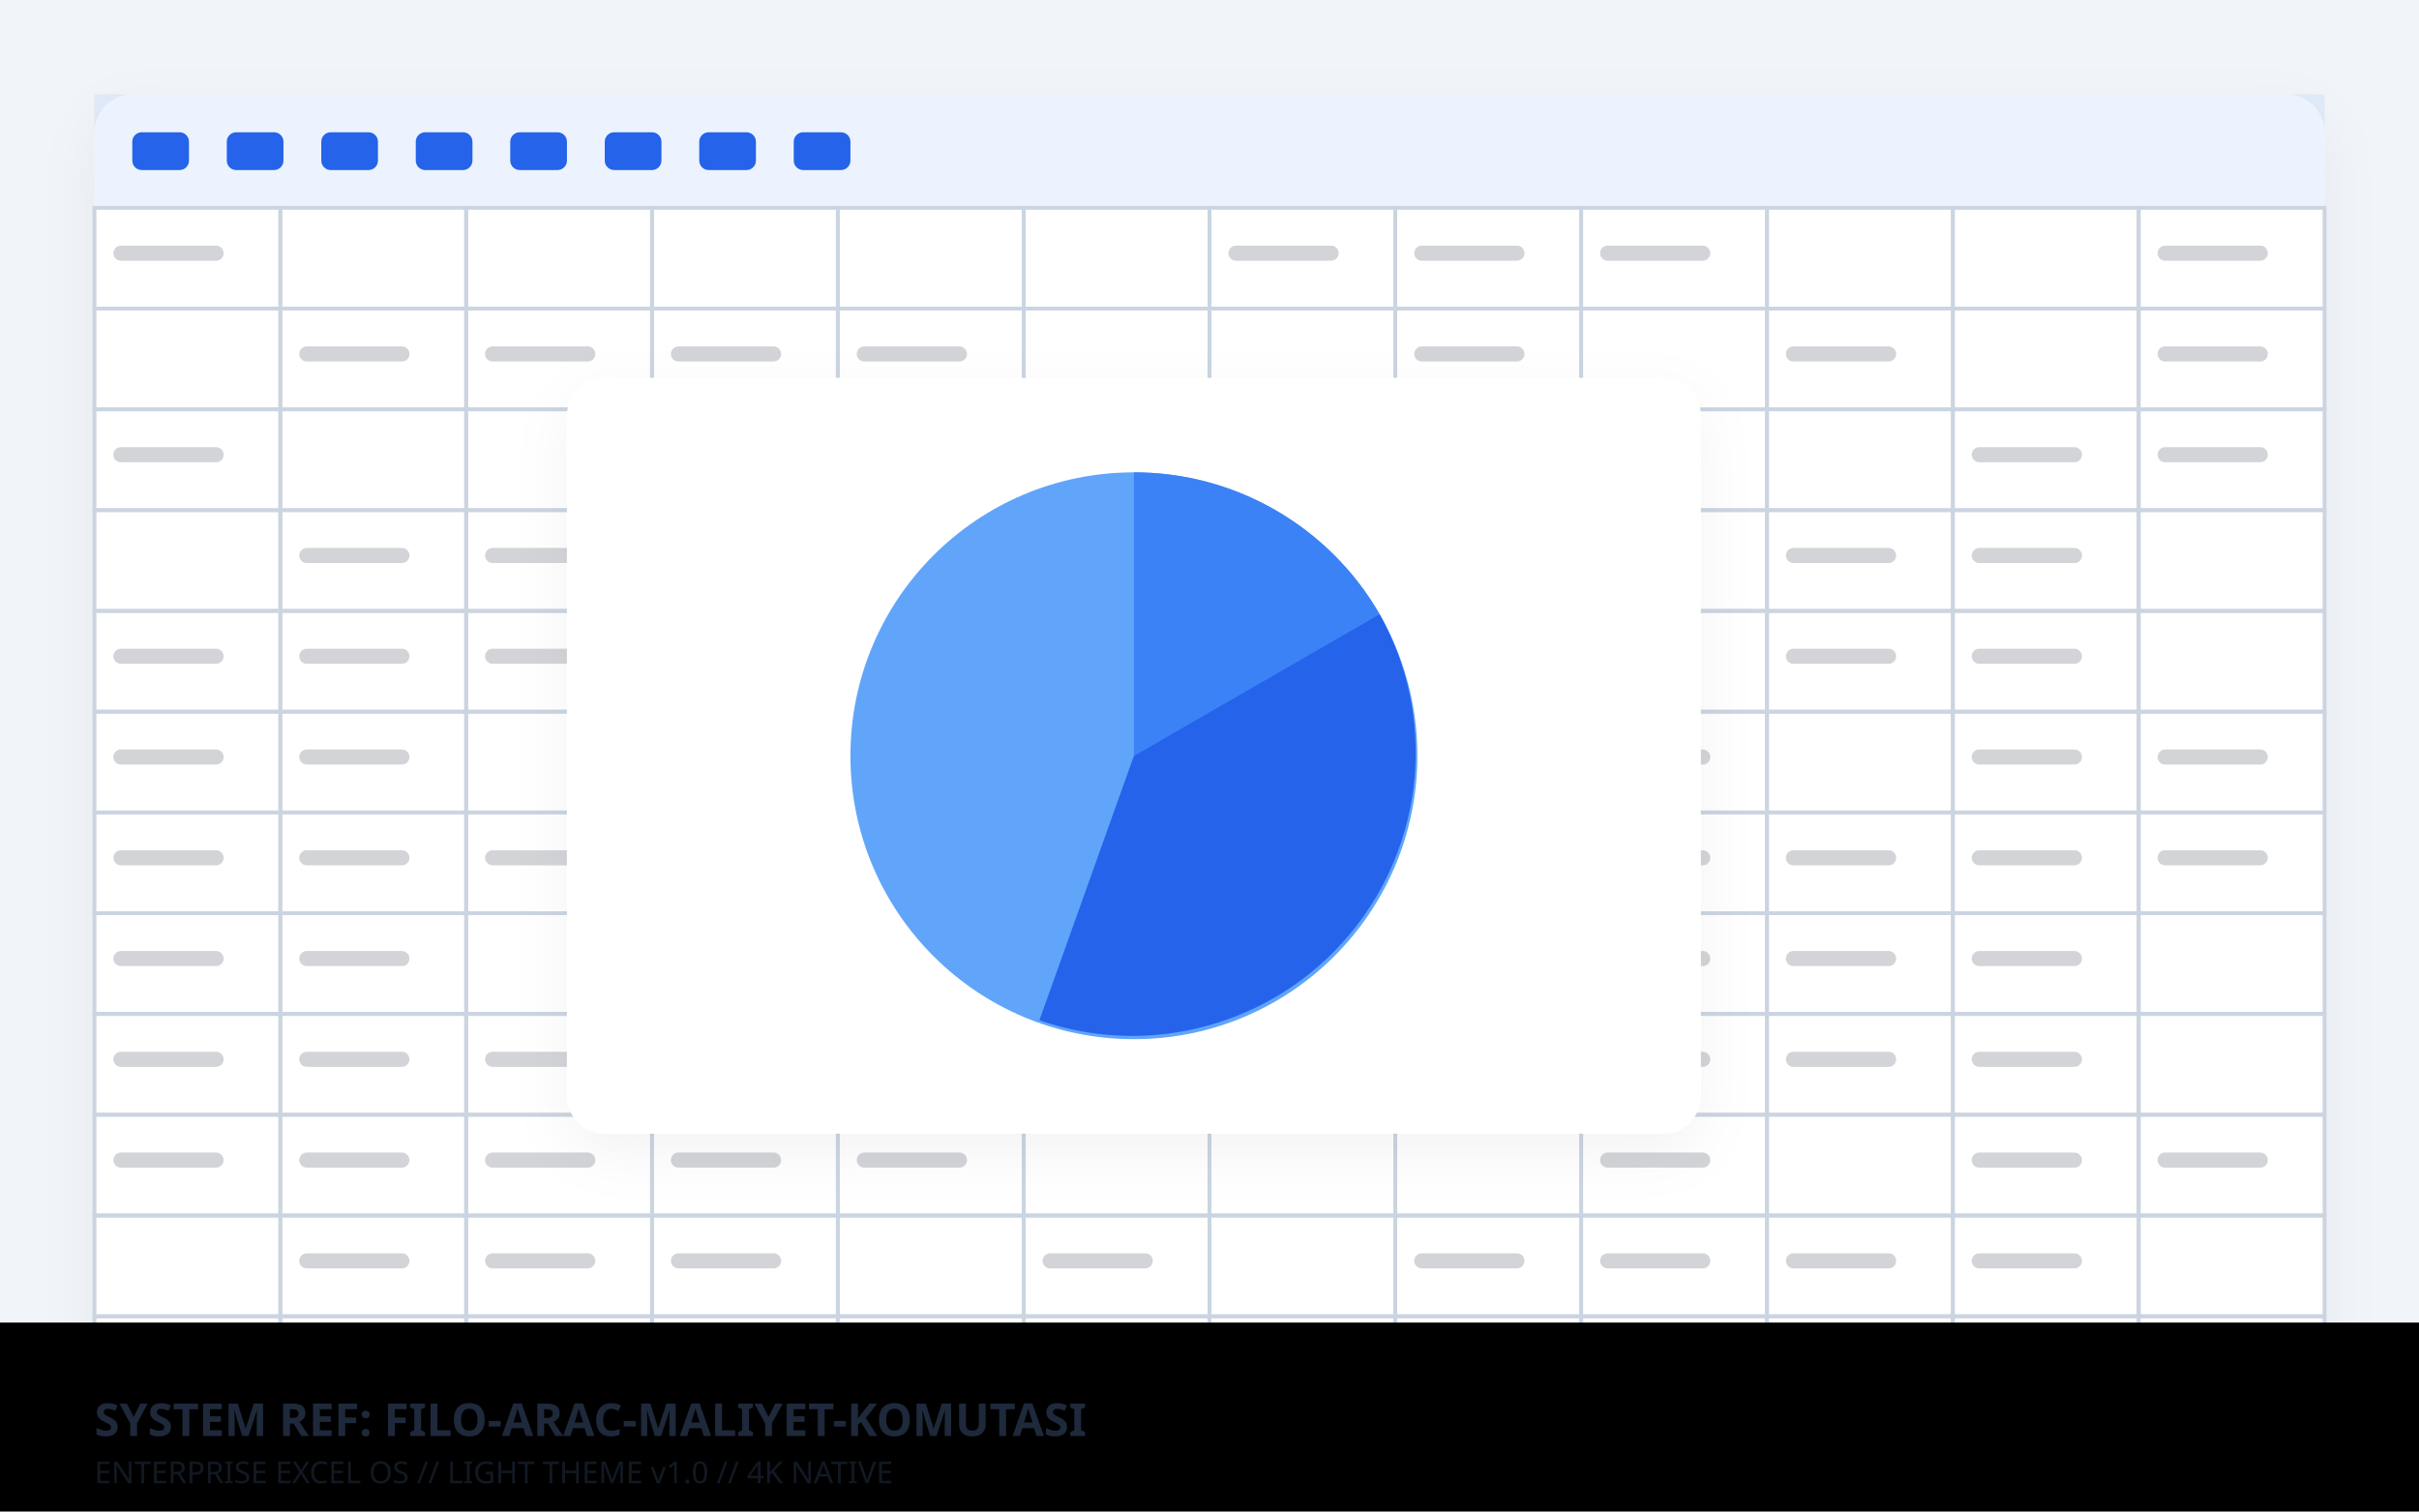
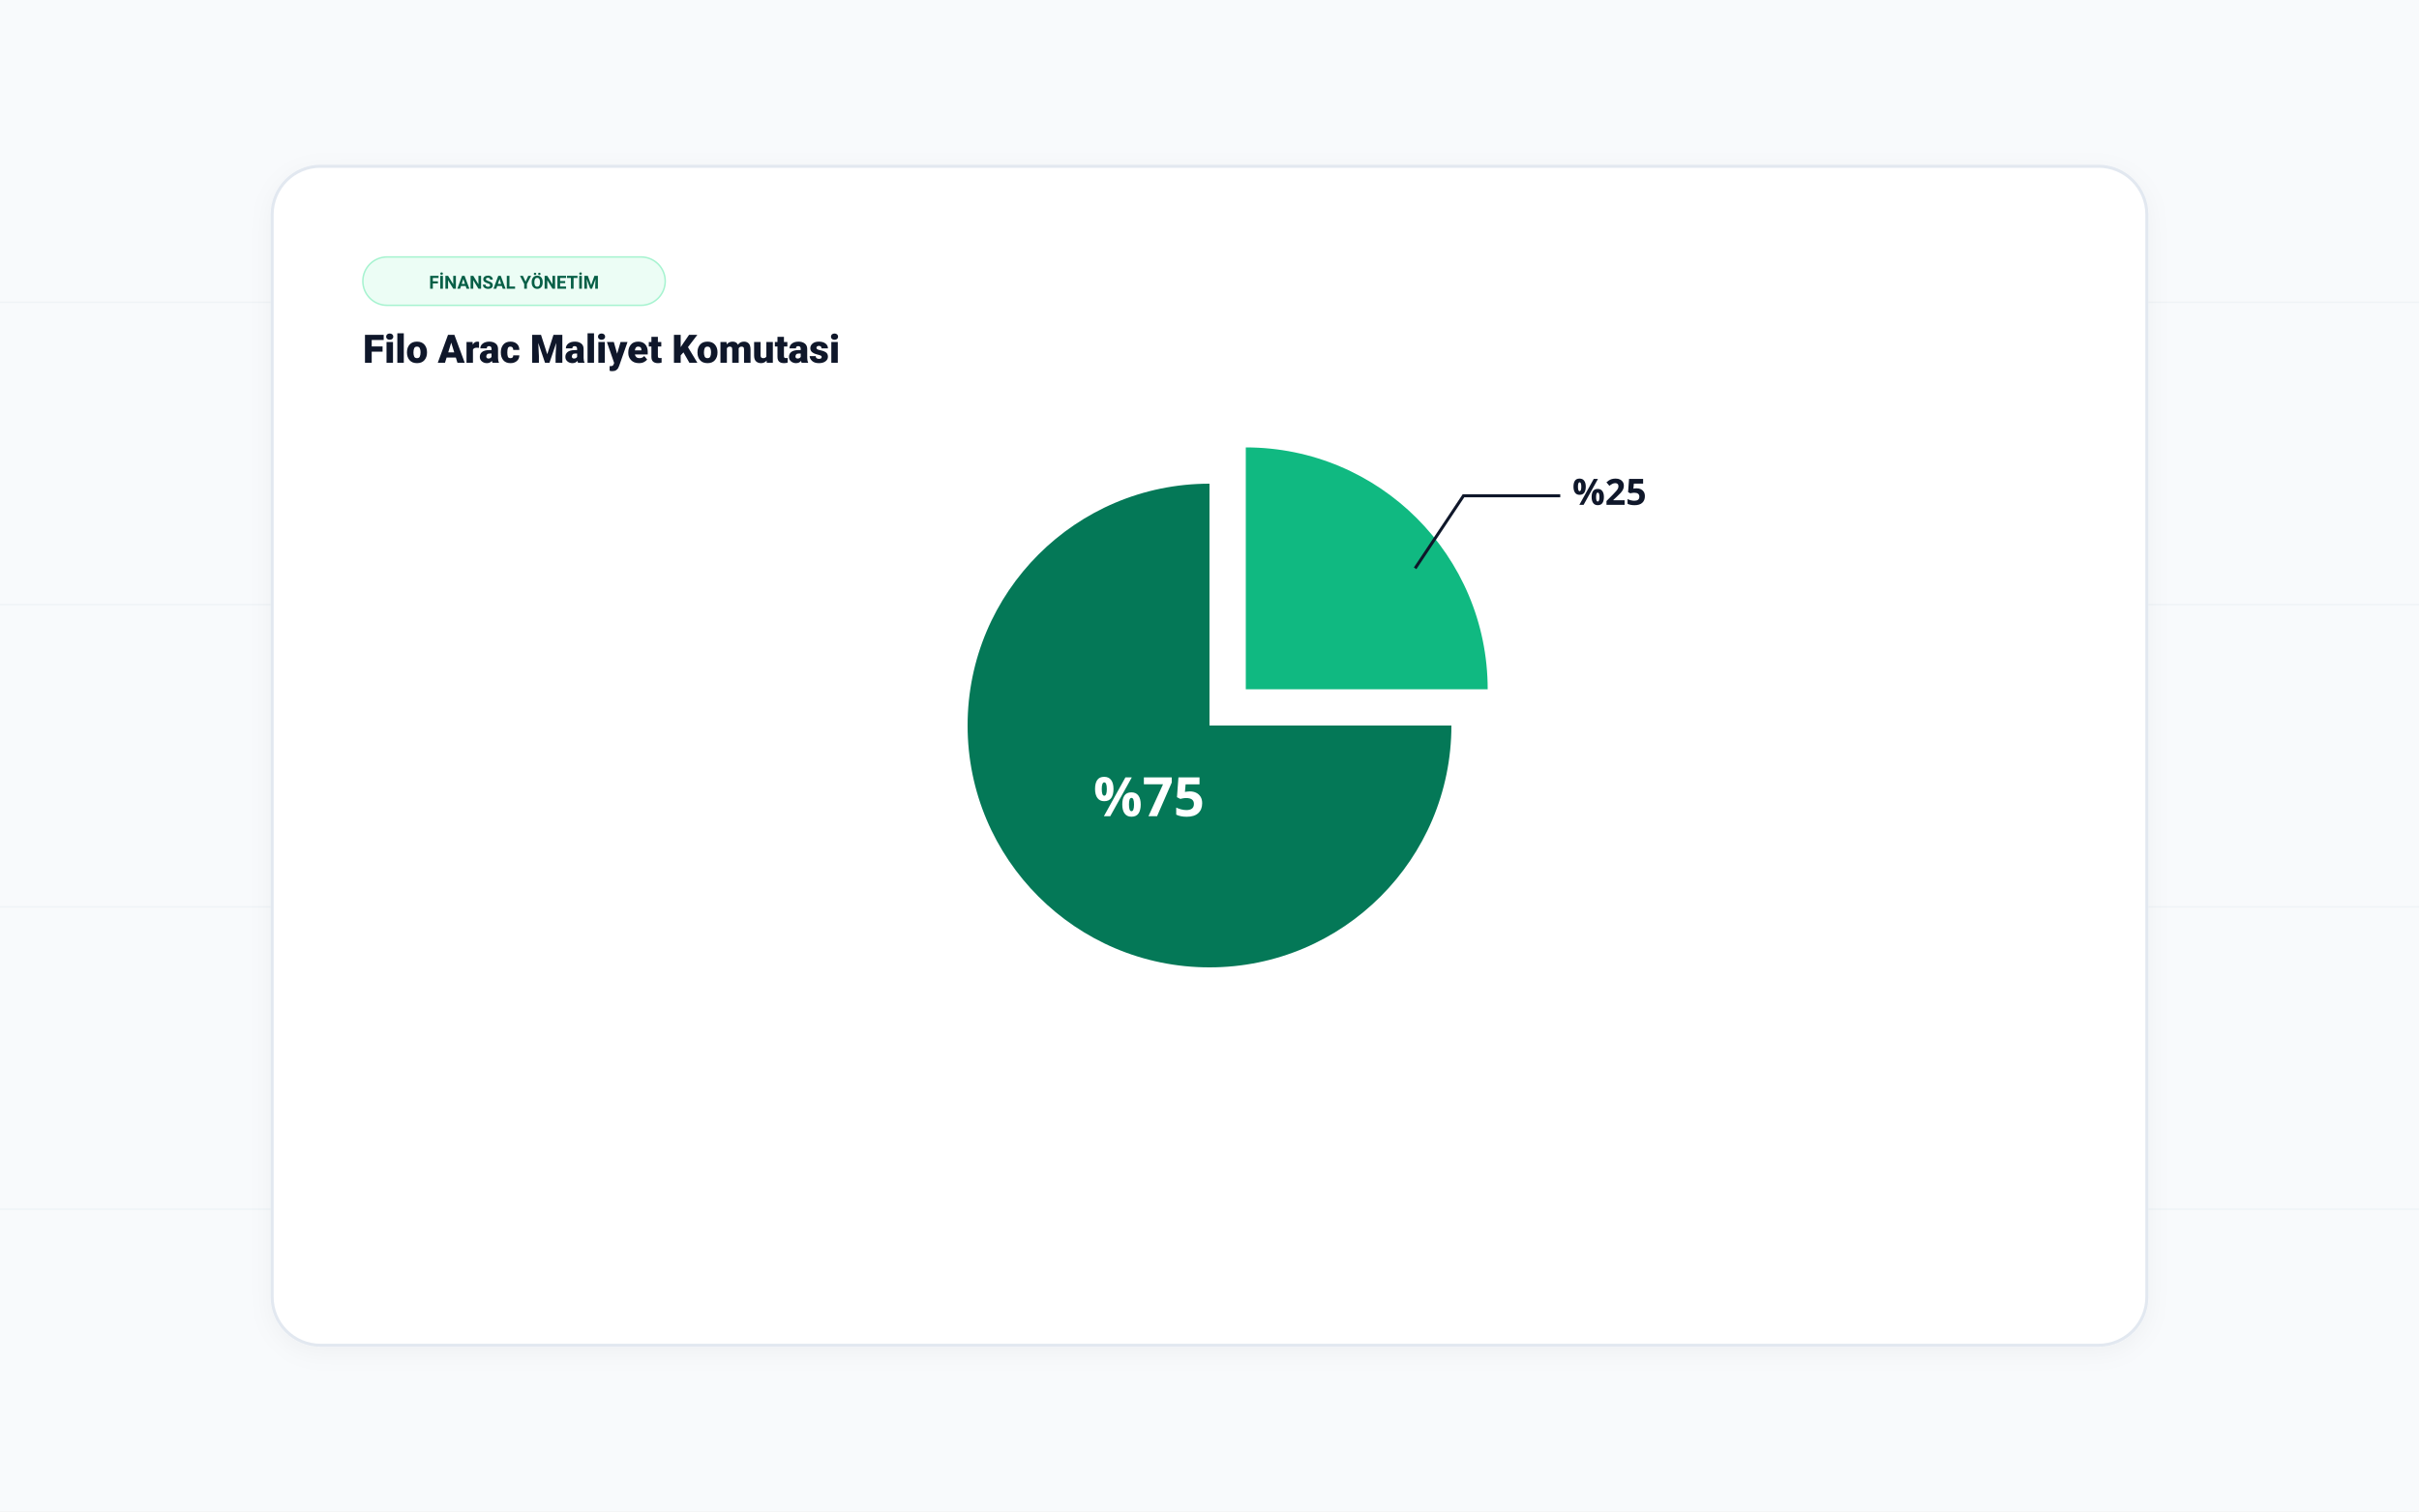
- <svg xmlns="http://www.w3.org/2000/svg" width="2560" height="1600" viewBox="0 0 2560 1600">
+ <svg xmlns="http://www.w3.org/2000/svg" viewBox="0 0 1600 1000" width="1600" height="1000">
  <defs>
-     <filter id="shadowDown" x="-10%" y="-10%" width="120%" height="120%">
-       <feDropShadow dx="0" dy="20" stdDeviation="30" flood-opacity="0.05" />
-     </filter>
-     <filter id="shadowRight" x="-10%" y="-10%" width="120%" height="120%">
-       <feDropShadow dx="20" dy="0" stdDeviation="30" flood-opacity="0.05" />
+     <filter id="cardShadow" x="-5%" y="-5%" width="110%" height="115%">
+       <feDropShadow dx="0" dy="24" stdDeviation="32" flood-color="#0f172a" flood-opacity="0.06" />
+       <feDropShadow dx="0" dy="4" stdDeviation="8" flood-color="#0f172a" flood-opacity="0.04" />
    </filter>
  </defs>
-   <rect width="100%" height="100%" fill="#f1f5f9" />
-   <rect x="100" y="100" width="2360" height="1400" rx="40" fill="#ffffff" filter="url(#shadowDown)" />
-   <rect x="100" y="100" width="2360" height="120" fill="#3b82f6" opacity="0.1" />
-   <rect x="140" y="140" width="60" height="40" rx="10" fill="#2563eb" />
-   <rect x="240" y="140" width="60" height="40" rx="10" fill="#2563eb" />
-   <rect x="340" y="140" width="60" height="40" rx="10" fill="#2563eb" />
-   <rect x="440" y="140" width="60" height="40" rx="10" fill="#2563eb" />
-   <rect x="540" y="140" width="60" height="40" rx="10" fill="#2563eb" />
-   <rect x="640" y="140" width="60" height="40" rx="10" fill="#2563eb" />
-   <rect x="740" y="140" width="60" height="40" rx="10" fill="#2563eb" />
-   <rect x="840" y="140" width="60" height="40" rx="10" fill="#2563eb" />
-   <rect x="100" y="220" width="196.667" height="106.667" fill="none" stroke="#cbd5e1" stroke-width="4" />
-   <rect x="120" y="260" width="116.667" height="16" rx="8" fill="#1e293b" opacity="0.2" />
-   <rect x="100" y="326.667" width="196.667" height="106.667" fill="none" stroke="#cbd5e1" stroke-width="4" />
-   <rect x="100" y="433.333" width="196.667" height="106.667" fill="none" stroke="#cbd5e1" stroke-width="4" />
-   <rect x="120" y="473.333" width="116.667" height="16" rx="8" fill="#1e293b" opacity="0.2" />
-   <rect x="100" y="540" width="196.667" height="106.667" fill="none" stroke="#cbd5e1" stroke-width="4" />
-   <rect x="100" y="646.667" width="196.667" height="106.667" fill="none" stroke="#cbd5e1" stroke-width="4" />
-   <rect x="120" y="686.667" width="116.667" height="16" rx="8" fill="#1e293b" opacity="0.2" />
-   <rect x="100" y="753.333" width="196.667" height="106.667" fill="none" stroke="#cbd5e1" stroke-width="4" />
-   <rect x="120" y="793.333" width="116.667" height="16" rx="8" fill="#1e293b" opacity="0.2" />
-   <rect x="100" y="860" width="196.667" height="106.667" fill="none" stroke="#cbd5e1" stroke-width="4" />
-   <rect x="120" y="900" width="116.667" height="16" rx="8" fill="#1e293b" opacity="0.2" />
-   <rect x="100" y="966.667" width="196.667" height="106.667" fill="none" stroke="#cbd5e1" stroke-width="4" />
-   <rect x="120" y="1006.667" width="116.667" height="16" rx="8" fill="#1e293b" opacity="0.2" />
-   <rect x="100" y="1073.333" width="196.667" height="106.667" fill="none" stroke="#cbd5e1" stroke-width="4" />
-   <rect x="120" y="1113.333" width="116.667" height="16" rx="8" fill="#1e293b" opacity="0.2" />
-   <rect x="100" y="1180" width="196.667" height="106.667" fill="none" stroke="#cbd5e1" stroke-width="4" />
-   <rect x="120" y="1220" width="116.667" height="16" rx="8" fill="#1e293b" opacity="0.2" />
-   <rect x="100" y="1286.667" width="196.667" height="106.667" fill="none" stroke="#cbd5e1" stroke-width="4" />
-   <rect x="100" y="1393.333" width="196.667" height="106.667" fill="none" stroke="#cbd5e1" stroke-width="4" />
-   <rect x="296.667" y="220" width="196.667" height="106.667" fill="none" stroke="#cbd5e1" stroke-width="4" />
-   <rect x="296.667" y="326.667" width="196.667" height="106.667" fill="none" stroke="#cbd5e1" stroke-width="4" />
-   <rect x="316.667" y="366.667" width="116.667" height="16" rx="8" fill="#1e293b" opacity="0.2" />
-   <rect x="296.667" y="433.333" width="196.667" height="106.667" fill="none" stroke="#cbd5e1" stroke-width="4" />
-   <rect x="296.667" y="540" width="196.667" height="106.667" fill="none" stroke="#cbd5e1" stroke-width="4" />
-   <rect x="316.667" y="580" width="116.667" height="16" rx="8" fill="#1e293b" opacity="0.2" />
-   <rect x="296.667" y="646.667" width="196.667" height="106.667" fill="none" stroke="#cbd5e1" stroke-width="4" />
-   <rect x="316.667" y="686.667" width="116.667" height="16" rx="8" fill="#1e293b" opacity="0.2" />
-   <rect x="296.667" y="753.333" width="196.667" height="106.667" fill="none" stroke="#cbd5e1" stroke-width="4" />
-   <rect x="316.667" y="793.333" width="116.667" height="16" rx="8" fill="#1e293b" opacity="0.2" />
-   <rect x="296.667" y="860" width="196.667" height="106.667" fill="none" stroke="#cbd5e1" stroke-width="4" />
-   <rect x="316.667" y="900" width="116.667" height="16" rx="8" fill="#1e293b" opacity="0.2" />
-   <rect x="296.667" y="966.667" width="196.667" height="106.667" fill="none" stroke="#cbd5e1" stroke-width="4" />
-   <rect x="316.667" y="1006.667" width="116.667" height="16" rx="8" fill="#1e293b" opacity="0.2" />
-   <rect x="296.667" y="1073.333" width="196.667" height="106.667" fill="none" stroke="#cbd5e1" stroke-width="4" />
-   <rect x="316.667" y="1113.333" width="116.667" height="16" rx="8" fill="#1e293b" opacity="0.2" />
-   <rect x="296.667" y="1180" width="196.667" height="106.667" fill="none" stroke="#cbd5e1" stroke-width="4" />
-   <rect x="316.667" y="1220" width="116.667" height="16" rx="8" fill="#1e293b" opacity="0.2" />
-   <rect x="296.667" y="1286.667" width="196.667" height="106.667" fill="none" stroke="#cbd5e1" stroke-width="4" />
-   <rect x="316.667" y="1326.667" width="116.667" height="16" rx="8" fill="#1e293b" opacity="0.2" />
-   <rect x="296.667" y="1393.333" width="196.667" height="106.667" fill="none" stroke="#cbd5e1" stroke-width="4" />
-   <rect x="316.667" y="1433.333" width="116.667" height="16" rx="8" fill="#1e293b" opacity="0.2" />
-   <rect x="493.333" y="220" width="196.667" height="106.667" fill="none" stroke="#cbd5e1" stroke-width="4" />
-   <rect x="493.333" y="326.667" width="196.667" height="106.667" fill="none" stroke="#cbd5e1" stroke-width="4" />
-   <rect x="513.333" y="366.667" width="116.667" height="16" rx="8" fill="#1e293b" opacity="0.2" />
-   <rect x="493.333" y="433.333" width="196.667" height="106.667" fill="none" stroke="#cbd5e1" stroke-width="4" />
-   <rect x="493.333" y="540" width="196.667" height="106.667" fill="none" stroke="#cbd5e1" stroke-width="4" />
-   <rect x="513.333" y="580" width="116.667" height="16" rx="8" fill="#1e293b" opacity="0.2" />
-   <rect x="493.333" y="646.667" width="196.667" height="106.667" fill="none" stroke="#cbd5e1" stroke-width="4" />
-   <rect x="513.333" y="686.667" width="116.667" height="16" rx="8" fill="#1e293b" opacity="0.2" />
-   <rect x="493.333" y="753.333" width="196.667" height="106.667" fill="none" stroke="#cbd5e1" stroke-width="4" />
-   <rect x="493.333" y="860" width="196.667" height="106.667" fill="none" stroke="#cbd5e1" stroke-width="4" />
-   <rect x="513.333" y="900" width="116.667" height="16" rx="8" fill="#1e293b" opacity="0.2" />
-   <rect x="493.333" y="966.667" width="196.667" height="106.667" fill="none" stroke="#cbd5e1" stroke-width="4" />
-   <rect x="493.333" y="1073.333" width="196.667" height="106.667" fill="none" stroke="#cbd5e1" stroke-width="4" />
-   <rect x="513.333" y="1113.333" width="116.667" height="16" rx="8" fill="#1e293b" opacity="0.2" />
-   <rect x="493.333" y="1180" width="196.667" height="106.667" fill="none" stroke="#cbd5e1" stroke-width="4" />
-   <rect x="513.333" y="1220" width="116.667" height="16" rx="8" fill="#1e293b" opacity="0.2" />
-   <rect x="493.333" y="1286.667" width="196.667" height="106.667" fill="none" stroke="#cbd5e1" stroke-width="4" />
-   <rect x="513.333" y="1326.667" width="116.667" height="16" rx="8" fill="#1e293b" opacity="0.2" />
-   <rect x="493.333" y="1393.333" width="196.667" height="106.667" fill="none" stroke="#cbd5e1" stroke-width="4" />
-   <rect x="513.333" y="1433.333" width="116.667" height="16" rx="8" fill="#1e293b" opacity="0.2" />
-   <rect x="690" y="220" width="196.667" height="106.667" fill="none" stroke="#cbd5e1" stroke-width="4" />
-   <rect x="690" y="326.667" width="196.667" height="106.667" fill="none" stroke="#cbd5e1" stroke-width="4" />
-   <rect x="710" y="366.667" width="116.667" height="16" rx="8" fill="#1e293b" opacity="0.2" />
-   <rect x="690" y="433.333" width="196.667" height="106.667" fill="none" stroke="#cbd5e1" stroke-width="4" />
-   <rect x="710" y="473.333" width="116.667" height="16" rx="8" fill="#1e293b" opacity="0.2" />
-   <rect x="690" y="540" width="196.667" height="106.667" fill="none" stroke="#cbd5e1" stroke-width="4" />
-   <rect x="690" y="646.667" width="196.667" height="106.667" fill="none" stroke="#cbd5e1" stroke-width="4" />
-   <rect x="710" y="686.667" width="116.667" height="16" rx="8" fill="#1e293b" opacity="0.2" />
-   <rect x="690" y="753.333" width="196.667" height="106.667" fill="none" stroke="#cbd5e1" stroke-width="4" />
-   <rect x="710" y="793.333" width="116.667" height="16" rx="8" fill="#1e293b" opacity="0.2" />
-   <rect x="690" y="860" width="196.667" height="106.667" fill="none" stroke="#cbd5e1" stroke-width="4" />
-   <rect x="710" y="900" width="116.667" height="16" rx="8" fill="#1e293b" opacity="0.2" />
-   <rect x="690" y="966.667" width="196.667" height="106.667" fill="none" stroke="#cbd5e1" stroke-width="4" />
-   <rect x="710" y="1006.667" width="116.667" height="16" rx="8" fill="#1e293b" opacity="0.2" />
-   <rect x="690" y="1073.333" width="196.667" height="106.667" fill="none" stroke="#cbd5e1" stroke-width="4" />
-   <rect x="710" y="1113.333" width="116.667" height="16" rx="8" fill="#1e293b" opacity="0.2" />
-   <rect x="690" y="1180" width="196.667" height="106.667" fill="none" stroke="#cbd5e1" stroke-width="4" />
-   <rect x="710" y="1220" width="116.667" height="16" rx="8" fill="#1e293b" opacity="0.2" />
-   <rect x="690" y="1286.667" width="196.667" height="106.667" fill="none" stroke="#cbd5e1" stroke-width="4" />
-   <rect x="710" y="1326.667" width="116.667" height="16" rx="8" fill="#1e293b" opacity="0.2" />
-   <rect x="690" y="1393.333" width="196.667" height="106.667" fill="none" stroke="#cbd5e1" stroke-width="4" />
-   <rect x="886.667" y="220" width="196.667" height="106.667" fill="none" stroke="#cbd5e1" stroke-width="4" />
-   <rect x="886.667" y="326.667" width="196.667" height="106.667" fill="none" stroke="#cbd5e1" stroke-width="4" />
-   <rect x="906.667" y="366.667" width="116.667" height="16" rx="8" fill="#1e293b" opacity="0.2" />
-   <rect x="886.667" y="433.333" width="196.667" height="106.667" fill="none" stroke="#cbd5e1" stroke-width="4" />
-   <rect x="886.667" y="540" width="196.667" height="106.667" fill="none" stroke="#cbd5e1" stroke-width="4" />
-   <rect x="886.667" y="646.667" width="196.667" height="106.667" fill="none" stroke="#cbd5e1" stroke-width="4" />
-   <rect x="906.667" y="686.667" width="116.667" height="16" rx="8" fill="#1e293b" opacity="0.2" />
-   <rect x="886.667" y="753.333" width="196.667" height="106.667" fill="none" stroke="#cbd5e1" stroke-width="4" />
-   <rect x="906.667" y="793.333" width="116.667" height="16" rx="8" fill="#1e293b" opacity="0.2" />
-   <rect x="886.667" y="860" width="196.667" height="106.667" fill="none" stroke="#cbd5e1" stroke-width="4" />
-   <rect x="906.667" y="900" width="116.667" height="16" rx="8" fill="#1e293b" opacity="0.2" />
-   <rect x="886.667" y="966.667" width="196.667" height="106.667" fill="none" stroke="#cbd5e1" stroke-width="4" />
-   <rect x="886.667" y="1073.333" width="196.667" height="106.667" fill="none" stroke="#cbd5e1" stroke-width="4" />
-   <rect x="886.667" y="1180" width="196.667" height="106.667" fill="none" stroke="#cbd5e1" stroke-width="4" />
-   <rect x="906.667" y="1220" width="116.667" height="16" rx="8" fill="#1e293b" opacity="0.2" />
-   <rect x="886.667" y="1286.667" width="196.667" height="106.667" fill="none" stroke="#cbd5e1" stroke-width="4" />
-   <rect x="886.667" y="1393.333" width="196.667" height="106.667" fill="none" stroke="#cbd5e1" stroke-width="4" />
-   <rect x="1083.333" y="220" width="196.667" height="106.667" fill="none" stroke="#cbd5e1" stroke-width="4" />
-   <rect x="1083.333" y="326.667" width="196.667" height="106.667" fill="none" stroke="#cbd5e1" stroke-width="4" />
-   <rect x="1083.333" y="433.333" width="196.667" height="106.667" fill="none" stroke="#cbd5e1" stroke-width="4" />
-   <rect x="1103.333" y="473.333" width="116.667" height="16" rx="8" fill="#1e293b" opacity="0.2" />
-   <rect x="1083.333" y="540" width="196.667" height="106.667" fill="none" stroke="#cbd5e1" stroke-width="4" />
-   <rect x="1083.333" y="646.667" width="196.667" height="106.667" fill="none" stroke="#cbd5e1" stroke-width="4" />
-   <rect x="1083.333" y="753.333" width="196.667" height="106.667" fill="none" stroke="#cbd5e1" stroke-width="4" />
-   <rect x="1083.333" y="860" width="196.667" height="106.667" fill="none" stroke="#cbd5e1" stroke-width="4" />
-   <rect x="1083.333" y="966.667" width="196.667" height="106.667" fill="none" stroke="#cbd5e1" stroke-width="4" />
-   <rect x="1103.333" y="1006.667" width="116.667" height="16" rx="8" fill="#1e293b" opacity="0.2" />
-   <rect x="1083.333" y="1073.333" width="196.667" height="106.667" fill="none" stroke="#cbd5e1" stroke-width="4" />
-   <rect x="1103.333" y="1113.333" width="116.667" height="16" rx="8" fill="#1e293b" opacity="0.2" />
-   <rect x="1083.333" y="1180" width="196.667" height="106.667" fill="none" stroke="#cbd5e1" stroke-width="4" />
-   <rect x="1083.333" y="1286.667" width="196.667" height="106.667" fill="none" stroke="#cbd5e1" stroke-width="4" />
-   <rect x="1103.333" y="1326.667" width="116.667" height="16" rx="8" fill="#1e293b" opacity="0.2" />
-   <rect x="1083.333" y="1393.333" width="196.667" height="106.667" fill="none" stroke="#cbd5e1" stroke-width="4" />
-   <rect x="1103.333" y="1433.333" width="116.667" height="16" rx="8" fill="#1e293b" opacity="0.2" />
-   <rect x="1280" y="220" width="196.667" height="106.667" fill="none" stroke="#cbd5e1" stroke-width="4" />
-   <rect x="1300" y="260" width="116.667" height="16" rx="8" fill="#1e293b" opacity="0.2" />
-   <rect x="1280" y="326.667" width="196.667" height="106.667" fill="none" stroke="#cbd5e1" stroke-width="4" />
-   <rect x="1280" y="433.333" width="196.667" height="106.667" fill="none" stroke="#cbd5e1" stroke-width="4" />
-   <rect x="1300" y="473.333" width="116.667" height="16" rx="8" fill="#1e293b" opacity="0.2" />
-   <rect x="1280" y="540" width="196.667" height="106.667" fill="none" stroke="#cbd5e1" stroke-width="4" />
-   <rect x="1300" y="580" width="116.667" height="16" rx="8" fill="#1e293b" opacity="0.2" />
-   <rect x="1280" y="646.667" width="196.667" height="106.667" fill="none" stroke="#cbd5e1" stroke-width="4" />
-   <rect x="1280" y="753.333" width="196.667" height="106.667" fill="none" stroke="#cbd5e1" stroke-width="4" />
-   <rect x="1300" y="793.333" width="116.667" height="16" rx="8" fill="#1e293b" opacity="0.2" />
-   <rect x="1280" y="860" width="196.667" height="106.667" fill="none" stroke="#cbd5e1" stroke-width="4" />
-   <rect x="1280" y="966.667" width="196.667" height="106.667" fill="none" stroke="#cbd5e1" stroke-width="4" />
-   <rect x="1300" y="1006.667" width="116.667" height="16" rx="8" fill="#1e293b" opacity="0.2" />
-   <rect x="1280" y="1073.333" width="196.667" height="106.667" fill="none" stroke="#cbd5e1" stroke-width="4" />
-   <rect x="1280" y="1180" width="196.667" height="106.667" fill="none" stroke="#cbd5e1" stroke-width="4" />
-   <rect x="1280" y="1286.667" width="196.667" height="106.667" fill="none" stroke="#cbd5e1" stroke-width="4" />
-   <rect x="1280" y="1393.333" width="196.667" height="106.667" fill="none" stroke="#cbd5e1" stroke-width="4" />
-   <rect x="1300" y="1433.333" width="116.667" height="16" rx="8" fill="#1e293b" opacity="0.2" />
-   <rect x="1476.667" y="220" width="196.667" height="106.667" fill="none" stroke="#cbd5e1" stroke-width="4" />
-   <rect x="1496.667" y="260" width="116.667" height="16" rx="8" fill="#1e293b" opacity="0.2" />
-   <rect x="1476.667" y="326.667" width="196.667" height="106.667" fill="none" stroke="#cbd5e1" stroke-width="4" />
-   <rect x="1496.667" y="366.667" width="116.667" height="16" rx="8" fill="#1e293b" opacity="0.2" />
-   <rect x="1476.667" y="433.333" width="196.667" height="106.667" fill="none" stroke="#cbd5e1" stroke-width="4" />
-   <rect x="1496.667" y="473.333" width="116.667" height="16" rx="8" fill="#1e293b" opacity="0.2" />
-   <rect x="1476.667" y="540" width="196.667" height="106.667" fill="none" stroke="#cbd5e1" stroke-width="4" />
-   <rect x="1496.667" y="580" width="116.667" height="16" rx="8" fill="#1e293b" opacity="0.2" />
-   <rect x="1476.667" y="646.667" width="196.667" height="106.667" fill="none" stroke="#cbd5e1" stroke-width="4" />
-   <rect x="1476.667" y="753.333" width="196.667" height="106.667" fill="none" stroke="#cbd5e1" stroke-width="4" />
-   <rect x="1496.667" y="793.333" width="116.667" height="16" rx="8" fill="#1e293b" opacity="0.2" />
-   <rect x="1476.667" y="860" width="196.667" height="106.667" fill="none" stroke="#cbd5e1" stroke-width="4" />
-   <rect x="1496.667" y="900" width="116.667" height="16" rx="8" fill="#1e293b" opacity="0.2" />
-   <rect x="1476.667" y="966.667" width="196.667" height="106.667" fill="none" stroke="#cbd5e1" stroke-width="4" />
-   <rect x="1496.667" y="1006.667" width="116.667" height="16" rx="8" fill="#1e293b" opacity="0.2" />
-   <rect x="1476.667" y="1073.333" width="196.667" height="106.667" fill="none" stroke="#cbd5e1" stroke-width="4" />
-   <rect x="1496.667" y="1113.333" width="116.667" height="16" rx="8" fill="#1e293b" opacity="0.2" />
-   <rect x="1476.667" y="1180" width="196.667" height="106.667" fill="none" stroke="#cbd5e1" stroke-width="4" />
-   <rect x="1476.667" y="1286.667" width="196.667" height="106.667" fill="none" stroke="#cbd5e1" stroke-width="4" />
-   <rect x="1496.667" y="1326.667" width="116.667" height="16" rx="8" fill="#1e293b" opacity="0.2" />
-   <rect x="1476.667" y="1393.333" width="196.667" height="106.667" fill="none" stroke="#cbd5e1" stroke-width="4" />
-   <rect x="1496.667" y="1433.333" width="116.667" height="16" rx="8" fill="#1e293b" opacity="0.2" />
-   <rect x="1673.333" y="220" width="196.667" height="106.667" fill="none" stroke="#cbd5e1" stroke-width="4" />
-   <rect x="1693.333" y="260" width="116.667" height="16" rx="8" fill="#1e293b" opacity="0.2" />
-   <rect x="1673.333" y="326.667" width="196.667" height="106.667" fill="none" stroke="#cbd5e1" stroke-width="4" />
-   <rect x="1673.333" y="433.333" width="196.667" height="106.667" fill="none" stroke="#cbd5e1" stroke-width="4" />
-   <rect x="1673.333" y="540" width="196.667" height="106.667" fill="none" stroke="#cbd5e1" stroke-width="4" />
-   <rect x="1673.333" y="646.667" width="196.667" height="106.667" fill="none" stroke="#cbd5e1" stroke-width="4" />
-   <rect x="1673.333" y="753.333" width="196.667" height="106.667" fill="none" stroke="#cbd5e1" stroke-width="4" />
-   <rect x="1693.333" y="793.333" width="116.667" height="16" rx="8" fill="#1e293b" opacity="0.2" />
-   <rect x="1673.333" y="860" width="196.667" height="106.667" fill="none" stroke="#cbd5e1" stroke-width="4" />
-   <rect x="1693.333" y="900" width="116.667" height="16" rx="8" fill="#1e293b" opacity="0.2" />
-   <rect x="1673.333" y="966.667" width="196.667" height="106.667" fill="none" stroke="#cbd5e1" stroke-width="4" />
-   <rect x="1693.333" y="1006.667" width="116.667" height="16" rx="8" fill="#1e293b" opacity="0.2" />
-   <rect x="1673.333" y="1073.333" width="196.667" height="106.667" fill="none" stroke="#cbd5e1" stroke-width="4" />
-   <rect x="1693.333" y="1113.333" width="116.667" height="16" rx="8" fill="#1e293b" opacity="0.2" />
-   <rect x="1673.333" y="1180" width="196.667" height="106.667" fill="none" stroke="#cbd5e1" stroke-width="4" />
-   <rect x="1693.333" y="1220" width="116.667" height="16" rx="8" fill="#1e293b" opacity="0.2" />
-   <rect x="1673.333" y="1286.667" width="196.667" height="106.667" fill="none" stroke="#cbd5e1" stroke-width="4" />
-   <rect x="1693.333" y="1326.667" width="116.667" height="16" rx="8" fill="#1e293b" opacity="0.2" />
-   <rect x="1673.333" y="1393.333" width="196.667" height="106.667" fill="none" stroke="#cbd5e1" stroke-width="4" />
-   <rect x="1870" y="220" width="196.667" height="106.667" fill="none" stroke="#cbd5e1" stroke-width="4" />
-   <rect x="1870" y="326.667" width="196.667" height="106.667" fill="none" stroke="#cbd5e1" stroke-width="4" />
-   <rect x="1890" y="366.667" width="116.667" height="16" rx="8" fill="#1e293b" opacity="0.2" />
-   <rect x="1870" y="433.333" width="196.667" height="106.667" fill="none" stroke="#cbd5e1" stroke-width="4" />
-   <rect x="1870" y="540" width="196.667" height="106.667" fill="none" stroke="#cbd5e1" stroke-width="4" />
-   <rect x="1890" y="580" width="116.667" height="16" rx="8" fill="#1e293b" opacity="0.2" />
-   <rect x="1870" y="646.667" width="196.667" height="106.667" fill="none" stroke="#cbd5e1" stroke-width="4" />
-   <rect x="1890" y="686.667" width="116.667" height="16" rx="8" fill="#1e293b" opacity="0.2" />
-   <rect x="1870" y="753.333" width="196.667" height="106.667" fill="none" stroke="#cbd5e1" stroke-width="4" />
-   <rect x="1870" y="860" width="196.667" height="106.667" fill="none" stroke="#cbd5e1" stroke-width="4" />
-   <rect x="1890" y="900" width="116.667" height="16" rx="8" fill="#1e293b" opacity="0.2" />
-   <rect x="1870" y="966.667" width="196.667" height="106.667" fill="none" stroke="#cbd5e1" stroke-width="4" />
-   <rect x="1890" y="1006.667" width="116.667" height="16" rx="8" fill="#1e293b" opacity="0.2" />
-   <rect x="1870" y="1073.333" width="196.667" height="106.667" fill="none" stroke="#cbd5e1" stroke-width="4" />
-   <rect x="1890" y="1113.333" width="116.667" height="16" rx="8" fill="#1e293b" opacity="0.2" />
-   <rect x="1870" y="1180" width="196.667" height="106.667" fill="none" stroke="#cbd5e1" stroke-width="4" />
-   <rect x="1870" y="1286.667" width="196.667" height="106.667" fill="none" stroke="#cbd5e1" stroke-width="4" />
-   <rect x="1890" y="1326.667" width="116.667" height="16" rx="8" fill="#1e293b" opacity="0.2" />
-   <rect x="1870" y="1393.333" width="196.667" height="106.667" fill="none" stroke="#cbd5e1" stroke-width="4" />
-   <rect x="2066.667" y="220" width="196.667" height="106.667" fill="none" stroke="#cbd5e1" stroke-width="4" />
-   <rect x="2066.667" y="326.667" width="196.667" height="106.667" fill="none" stroke="#cbd5e1" stroke-width="4" />
-   <rect x="2066.667" y="433.333" width="196.667" height="106.667" fill="none" stroke="#cbd5e1" stroke-width="4" />
-   <rect x="2086.667" y="473.333" width="116.667" height="16" rx="8" fill="#1e293b" opacity="0.2" />
-   <rect x="2066.667" y="540" width="196.667" height="106.667" fill="none" stroke="#cbd5e1" stroke-width="4" />
-   <rect x="2086.667" y="580" width="116.667" height="16" rx="8" fill="#1e293b" opacity="0.2" />
-   <rect x="2066.667" y="646.667" width="196.667" height="106.667" fill="none" stroke="#cbd5e1" stroke-width="4" />
-   <rect x="2086.667" y="686.667" width="116.667" height="16" rx="8" fill="#1e293b" opacity="0.2" />
-   <rect x="2066.667" y="753.333" width="196.667" height="106.667" fill="none" stroke="#cbd5e1" stroke-width="4" />
-   <rect x="2086.667" y="793.333" width="116.667" height="16" rx="8" fill="#1e293b" opacity="0.2" />
-   <rect x="2066.667" y="860" width="196.667" height="106.667" fill="none" stroke="#cbd5e1" stroke-width="4" />
-   <rect x="2086.667" y="900" width="116.667" height="16" rx="8" fill="#1e293b" opacity="0.2" />
-   <rect x="2066.667" y="966.667" width="196.667" height="106.667" fill="none" stroke="#cbd5e1" stroke-width="4" />
-   <rect x="2086.667" y="1006.667" width="116.667" height="16" rx="8" fill="#1e293b" opacity="0.2" />
-   <rect x="2066.667" y="1073.333" width="196.667" height="106.667" fill="none" stroke="#cbd5e1" stroke-width="4" />
-   <rect x="2086.667" y="1113.333" width="116.667" height="16" rx="8" fill="#1e293b" opacity="0.2" />
-   <rect x="2066.667" y="1180" width="196.667" height="106.667" fill="none" stroke="#cbd5e1" stroke-width="4" />
-   <rect x="2086.667" y="1220" width="116.667" height="16" rx="8" fill="#1e293b" opacity="0.2" />
-   <rect x="2066.667" y="1286.667" width="196.667" height="106.667" fill="none" stroke="#cbd5e1" stroke-width="4" />
-   <rect x="2086.667" y="1326.667" width="116.667" height="16" rx="8" fill="#1e293b" opacity="0.2" />
-   <rect x="2066.667" y="1393.333" width="196.667" height="106.667" fill="none" stroke="#cbd5e1" stroke-width="4" />
-   <rect x="2263.333" y="220" width="196.667" height="106.667" fill="none" stroke="#cbd5e1" stroke-width="4" />
-   <rect x="2283.333" y="260" width="116.667" height="16" rx="8" fill="#1e293b" opacity="0.2" />
-   <rect x="2263.333" y="326.667" width="196.667" height="106.667" fill="none" stroke="#cbd5e1" stroke-width="4" />
-   <rect x="2283.333" y="366.667" width="116.667" height="16" rx="8" fill="#1e293b" opacity="0.2" />
-   <rect x="2263.333" y="433.333" width="196.667" height="106.667" fill="none" stroke="#cbd5e1" stroke-width="4" />
-   <rect x="2283.333" y="473.333" width="116.667" height="16" rx="8" fill="#1e293b" opacity="0.2" />
-   <rect x="2263.333" y="540" width="196.667" height="106.667" fill="none" stroke="#cbd5e1" stroke-width="4" />
-   <rect x="2263.333" y="646.667" width="196.667" height="106.667" fill="none" stroke="#cbd5e1" stroke-width="4" />
-   <rect x="2263.333" y="753.333" width="196.667" height="106.667" fill="none" stroke="#cbd5e1" stroke-width="4" />
-   <rect x="2283.333" y="793.333" width="116.667" height="16" rx="8" fill="#1e293b" opacity="0.2" />
-   <rect x="2263.333" y="860" width="196.667" height="106.667" fill="none" stroke="#cbd5e1" stroke-width="4" />
-   <rect x="2283.333" y="900" width="116.667" height="16" rx="8" fill="#1e293b" opacity="0.2" />
-   <rect x="2263.333" y="966.667" width="196.667" height="106.667" fill="none" stroke="#cbd5e1" stroke-width="4" />
-   <rect x="2263.333" y="1073.333" width="196.667" height="106.667" fill="none" stroke="#cbd5e1" stroke-width="4" />
-   <rect x="2263.333" y="1180" width="196.667" height="106.667" fill="none" stroke="#cbd5e1" stroke-width="4" />
-   <rect x="2283.333" y="1220" width="116.667" height="16" rx="8" fill="#1e293b" opacity="0.2" />
-   <rect x="2263.333" y="1286.667" width="196.667" height="106.667" fill="none" stroke="#cbd5e1" stroke-width="4" />
-   <rect x="2263.333" y="1393.333" width="196.667" height="106.667" fill="none" stroke="#cbd5e1" stroke-width="4" />
-   <rect x="600" y="400" width="1200" height="800" rx="40" fill="#ffffff" filter="url(#shadowDown)" />
-   <circle cx="1200" cy="800" r="300" fill="#60a5fa" />
-   <path d="M 1200 800 L 1200 500 A 300 300 0 0 1 1460 650 Z" fill="#3b82f6" />
-   <path d="M 1200 800 L 1460 650 A 300 300 0 0 1 1100 1080 Z" fill="#2563eb" />
-   <rect x="2560" y="1400" width="2560" height="200" transform="translate(-2560,0)" />
-   <text x="100" y="1520" fill="#1e293b" font-family="sans-serif" font-size="48" font-weight="bold">SYSTEM REF: FILO-ARAC-MALIYET-KOMUTASI</text>
-   <text x="100" y="1570" fill="#1e293b" opacity="0.6" font-family="sans-serif" font-size="32">ENTERPRISE EXCEL OS // LIGHT THEME v1.0 // 4K NATIVE</text>
+   <rect width="100%" height="100%" fill="#f8fafc" />
+   <g stroke="#e2e8f0" stroke-width="1" opacity="0.4">
+     <line x1="0" y1="200" x2="1600" y2="200" />
+     <line x1="0" y1="400" x2="1600" y2="400" />
+     <line x1="0" y1="600" x2="1600" y2="600" />
+     <line x1="0" y1="800" x2="1600" y2="800" />
+   </g>
+   <rect x="180" y="110" width="1240" height="780" rx="32" fill="#ffffff" stroke="#e2e8f0" stroke-width="2" filter="url(#cardShadow)" />
+   <g transform="translate(240, 170)">
+     <rect x="0" y="0" width="200" height="32" rx="16" fill="#ecfdf5" stroke="#a7f3d0" stroke-width="1" />
+     <text x="100" y="21" fill="#065f46" font-family="-apple-system, BlinkMacSystemFont, 'Segoe UI', Roboto, sans-serif" font-size="12" font-weight="700" text-anchor="middle">FİNANSAL YÖNETİM</text>
+     <text x="0" y="70" fill="#0f172a" font-family="-apple-system, BlinkMacSystemFont, 'Segoe UI', Roboto, sans-serif" font-size="26" font-weight="800">Filo Arac Maliyet Komutasi</text>
+   </g>
+   <g transform="translate(180, 230)">
+     <g>
+       <path d="M 620 250 L 780 250 A 160 160 0 1 1 620 90 Z" fill="#047857" />
+       <text x="580" y="310" fill="#ffffff" font-family="sans-serif" font-size="36" font-weight="900" text-anchor="middle">%75</text>
+       <path d="M 644 226 L 644 66 A 160 160 0 0 1 804 226 Z" fill="#10b981" />
+       <polyline points="756,146 788,98 852,98" fill="none" stroke="#0f172a" stroke-width="2" />
+       <text x="860" y="104" fill="#0f172a" font-family="sans-serif" font-size="24" font-weight="900">%25</text>
+     </g>
+   </g>
</svg>
